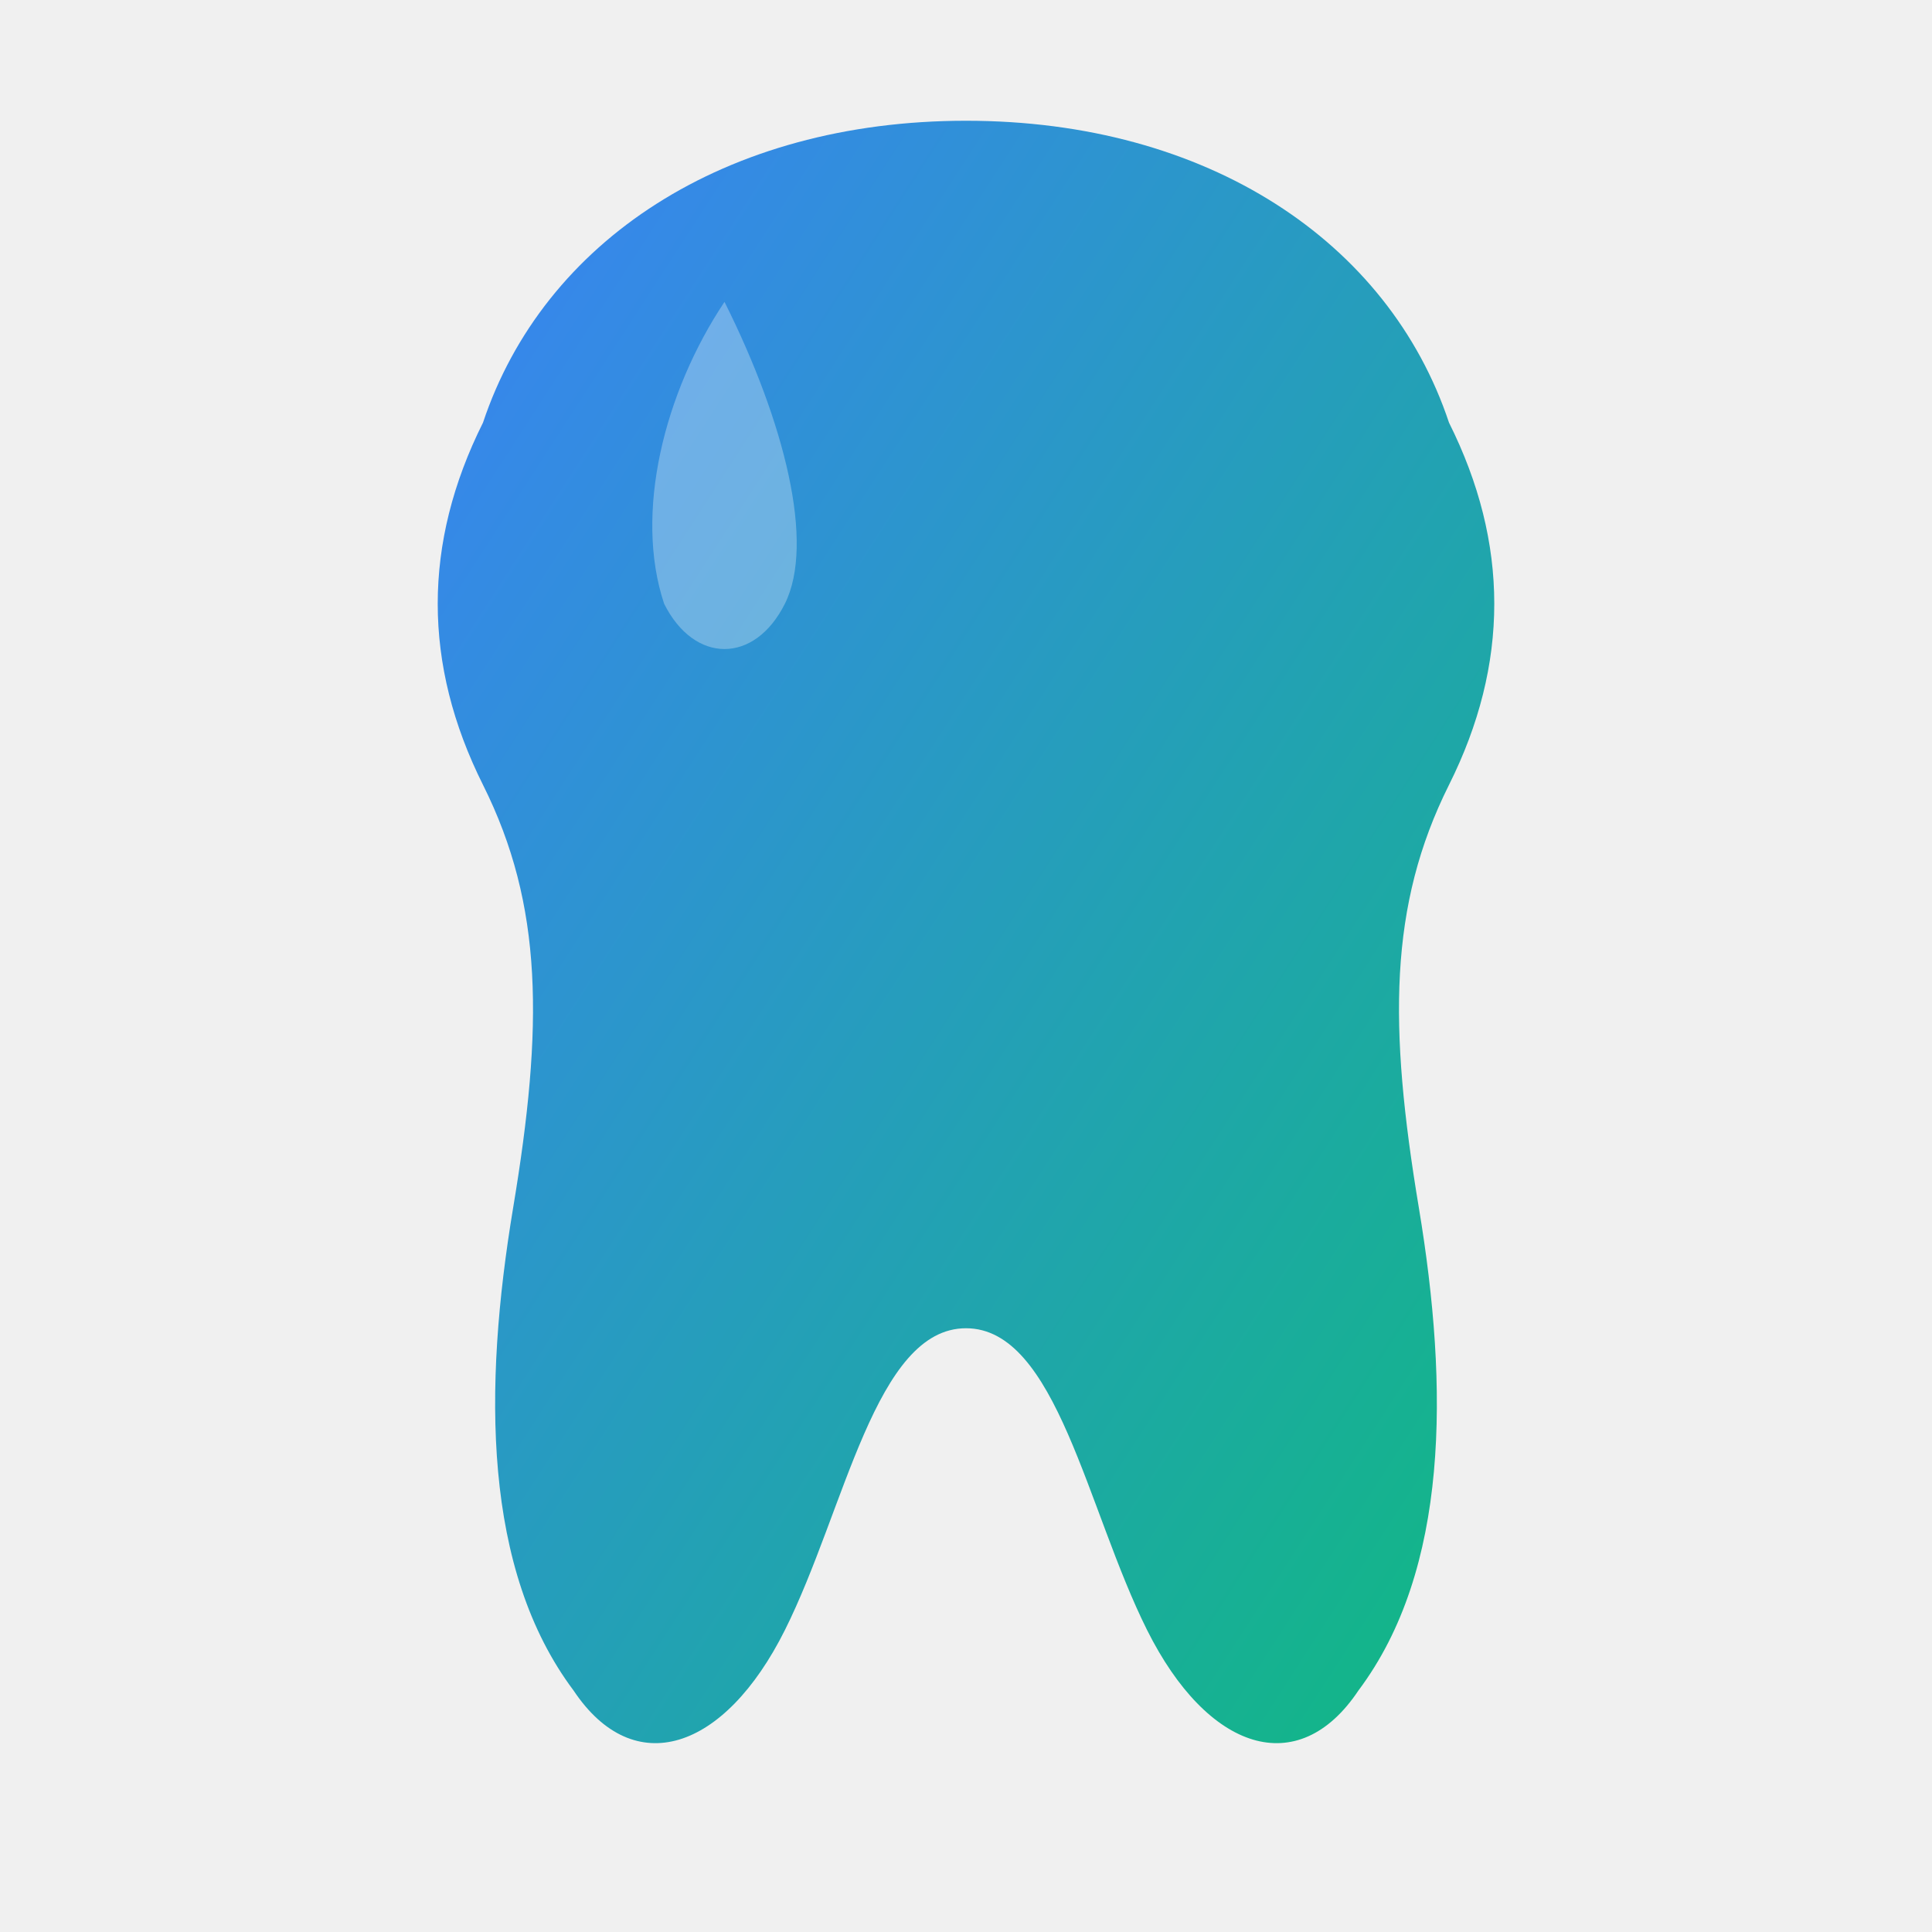
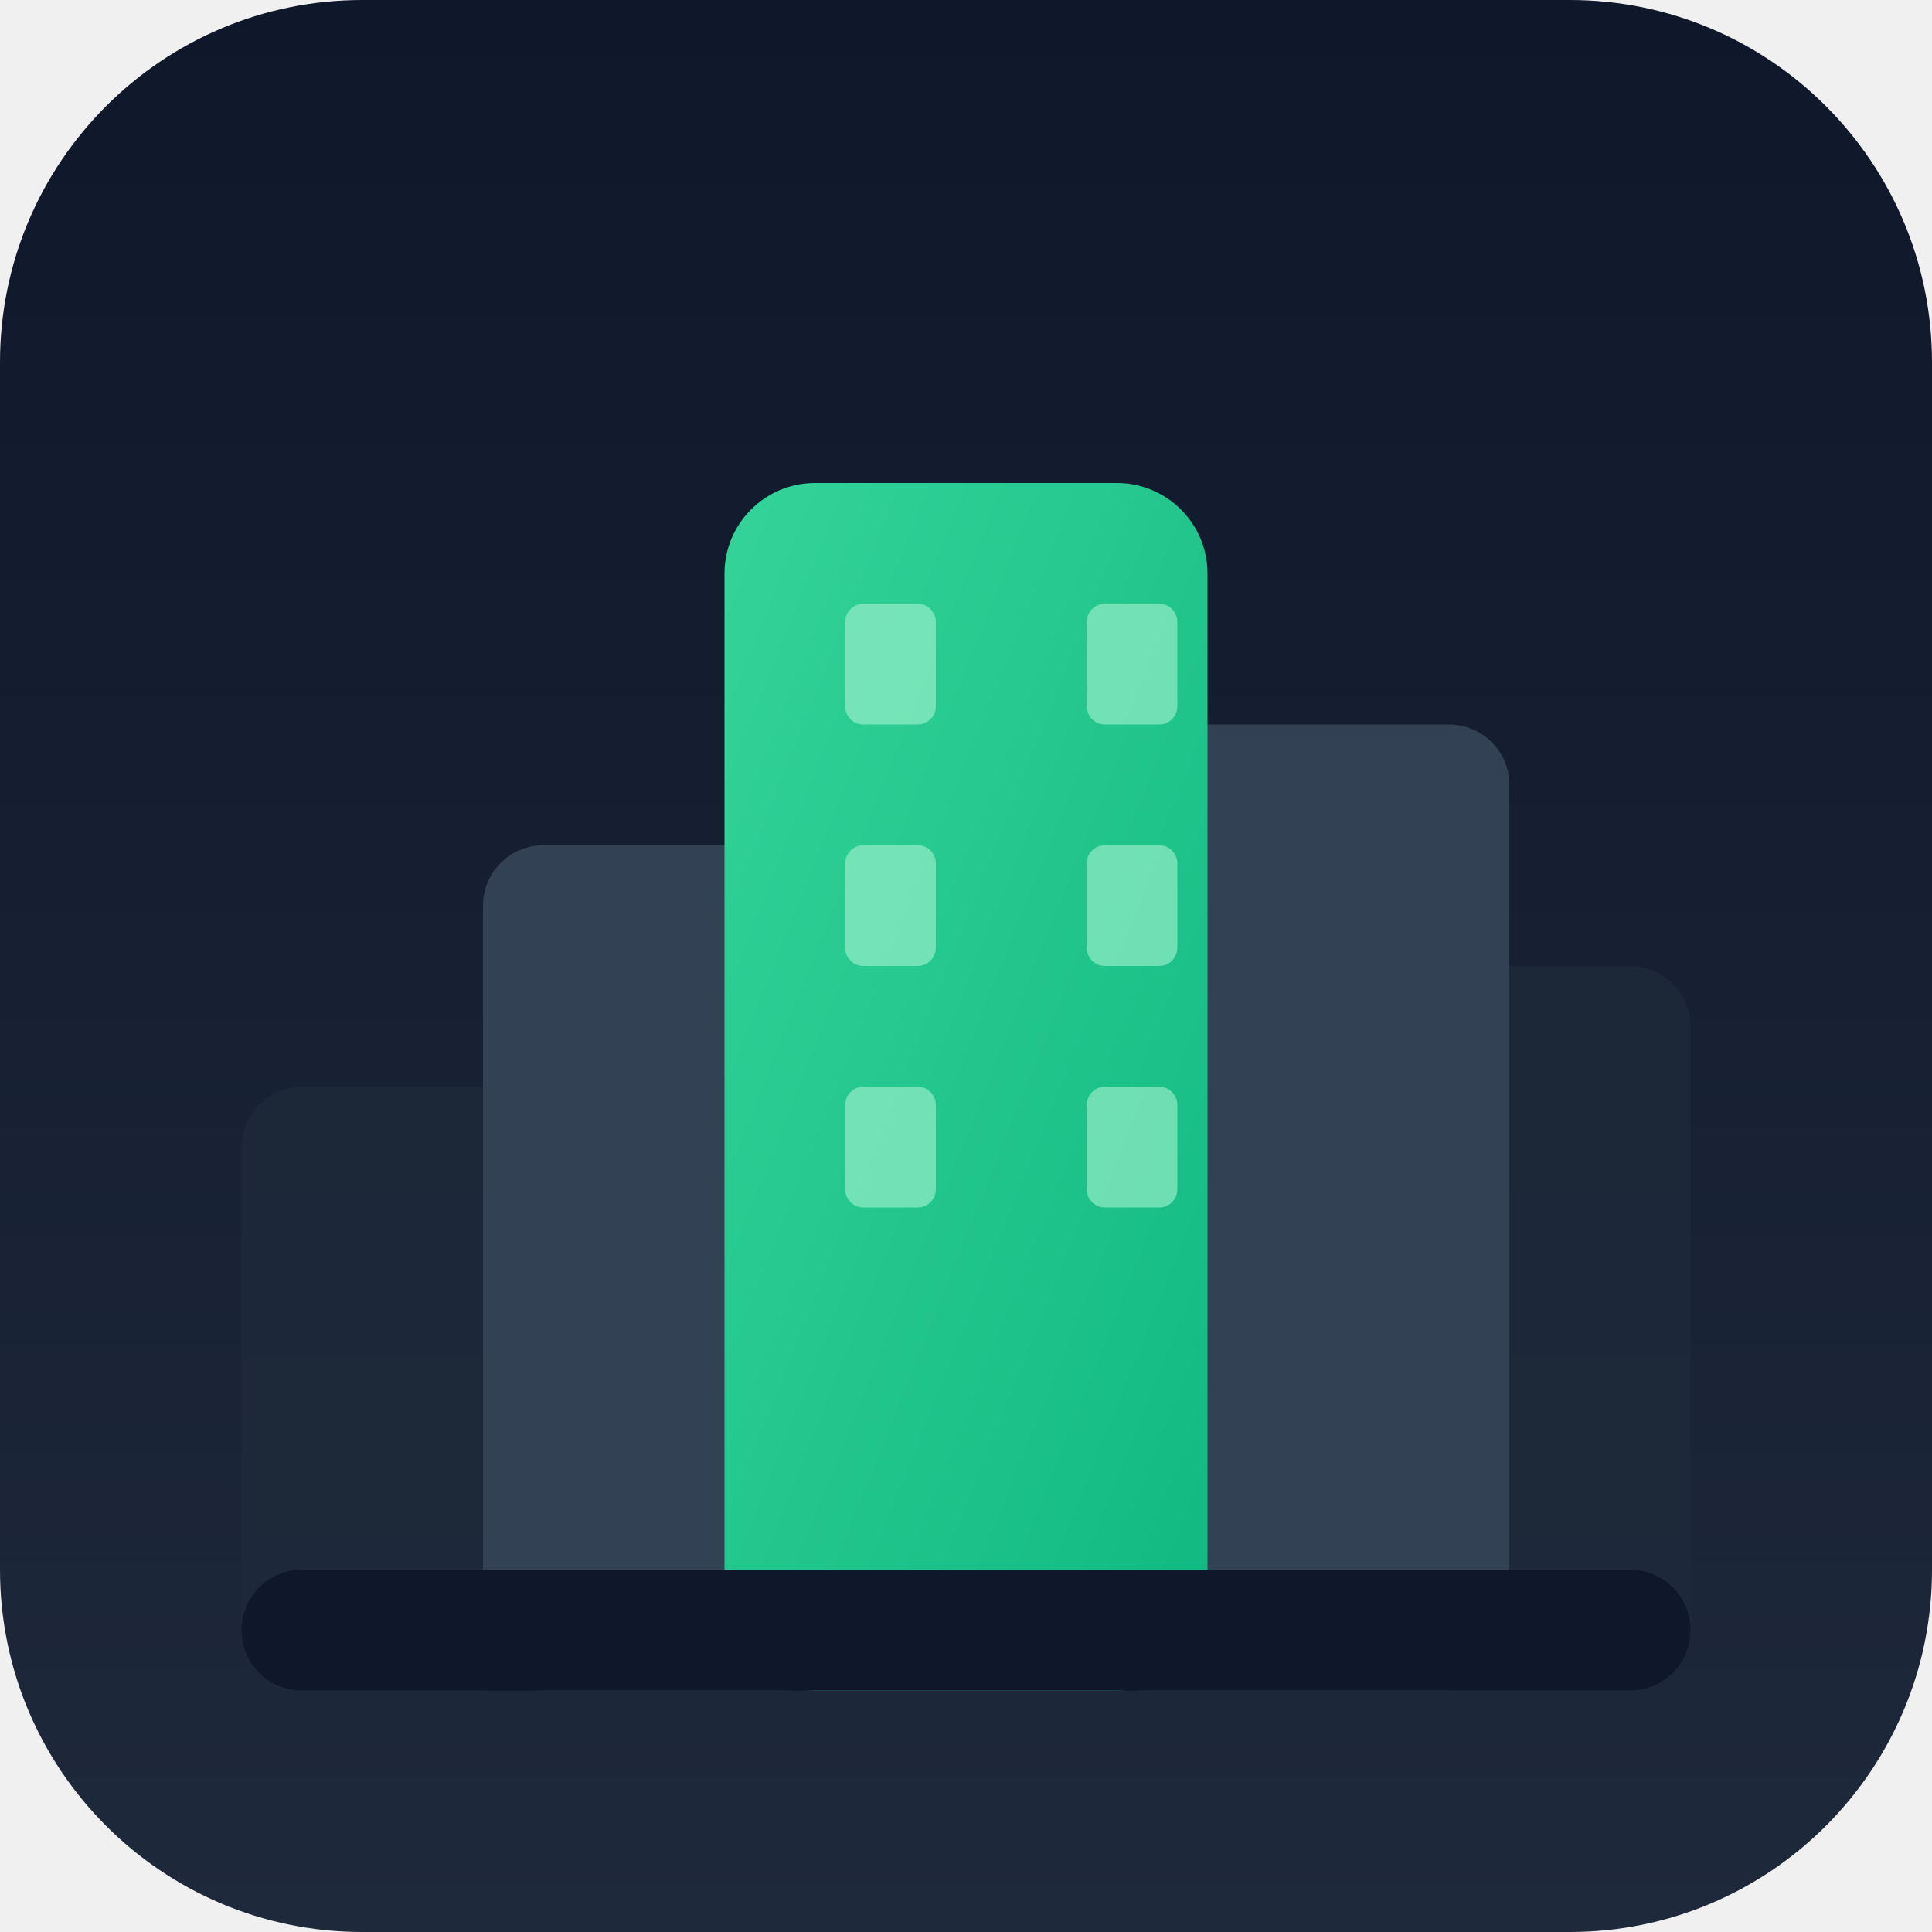
<svg xmlns="http://www.w3.org/2000/svg" viewBox="0 0 32 32">
  <defs>
-     <linearGradient id="toothGrad" x1="0%" y1="0%" x2="100%" y2="100%">
-       <stop offset="0%" style="stop-color:#3b82f6;stop-opacity:1" />
+     <linearGradient id="skyGrad" x1="0%" y1="0%" x2="0%" y2="100%">
+       <stop offset="0%" style="stop-color:#0f172a;stop-opacity:1" />
+       <stop offset="100%" style="stop-color:#1e293b;stop-opacity:1" />
+     </linearGradient>
+     <linearGradient id="buildingGrad" x1="0%" y1="0%" x2="100%" y2="100%">
+       <stop offset="0%" style="stop-color:#34d399;stop-opacity:1" />
      <stop offset="100%" style="stop-color:#10b981;stop-opacity:1" />
    </linearGradient>
  </defs>
-   <path d="M16 2     C12 2 9 4 8 7     C7 9 7 11 8 13     C9 15 9 17 8.5 20     C8 23 8 26 9.5 28     C10.5 29.5 12 29 13 27     C14 25 14.5 22 16 22     C17.5 22 18 25 19 27     C20 29 21.5 29.5 22.5 28     C24 26 24 23 23.5 20     C23 17 23 15 24 13     C25 11 25 9 24 7     C23 4 20 2 16 2Z" fill="url(#toothGrad)" stroke="none" />
-   <path d="M12 5 C11 6.5 10.5 8.5 11 10 C11.5 11 12.5 11 13 10 C13.5 9 13 7 12 5Z" fill="white" opacity="0.3" />
+   <rect width="32" height="32" rx="6" fill="url(#skyGrad)" />
+   <rect x="4" y="18" width="5" height="10" rx="1" fill="#1e293b" opacity="0.7" />
+   <rect x="23" y="16" width="5" height="12" rx="1" fill="#1e293b" opacity="0.7" />
+   <rect x="8" y="14" width="6" height="14" rx="1" fill="#334155" />
+   <rect x="18" y="12" width="7" height="16" rx="1" fill="#334155" />
+   <rect x="12" y="8" width="8" height="20" rx="1.5" fill="url(#buildingGrad)" />
+   <g fill="#a7f3d0" opacity="0.6">
+     <rect x="14" y="10" width="1.5" height="2" rx="0.3" />
+     <rect x="18" y="10" width="1.5" height="2" rx="0.3" />
+     <rect x="14" y="14" width="1.5" height="2" rx="0.3" />
+     <rect x="18" y="14" width="1.5" height="2" rx="0.3" />
+     <rect x="14" y="18" width="1.5" height="2" rx="0.3" />
+     <rect x="18" y="18" width="1.5" height="2" rx="0.3" />
+   </g>
+   <rect x="4" y="26" width="24" height="2" rx="1" fill="#0f172a" />
</svg>
